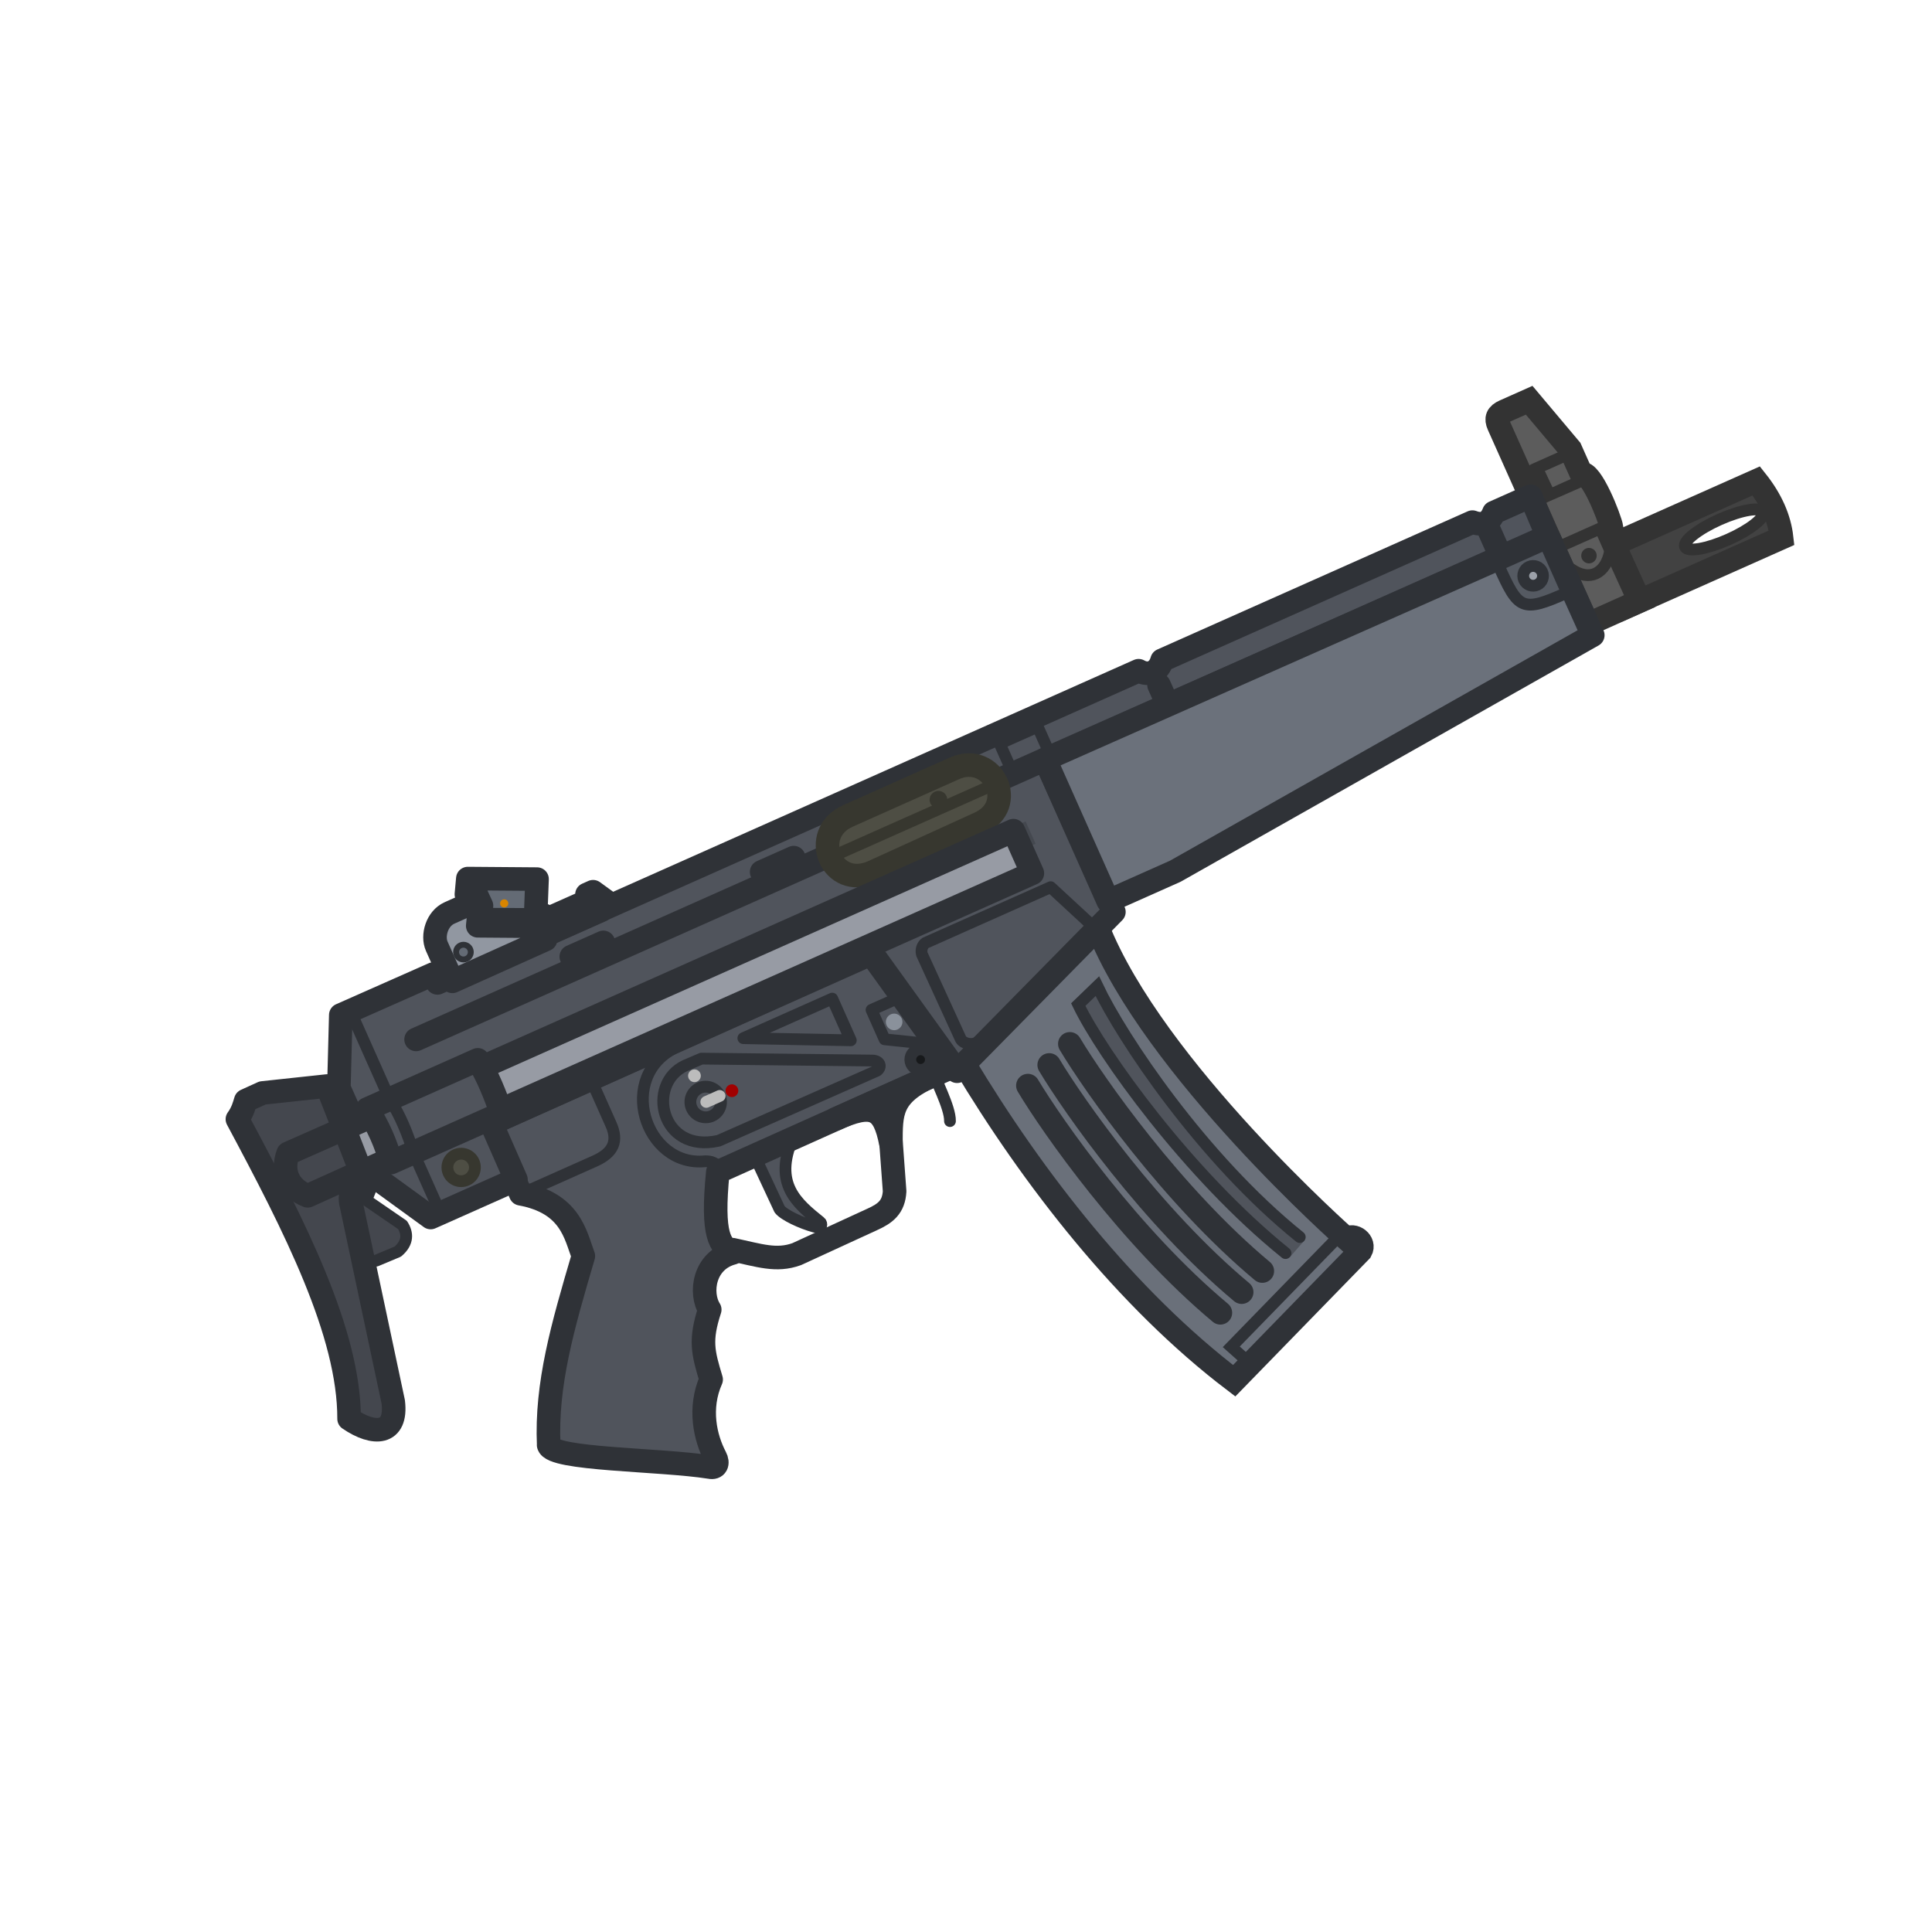
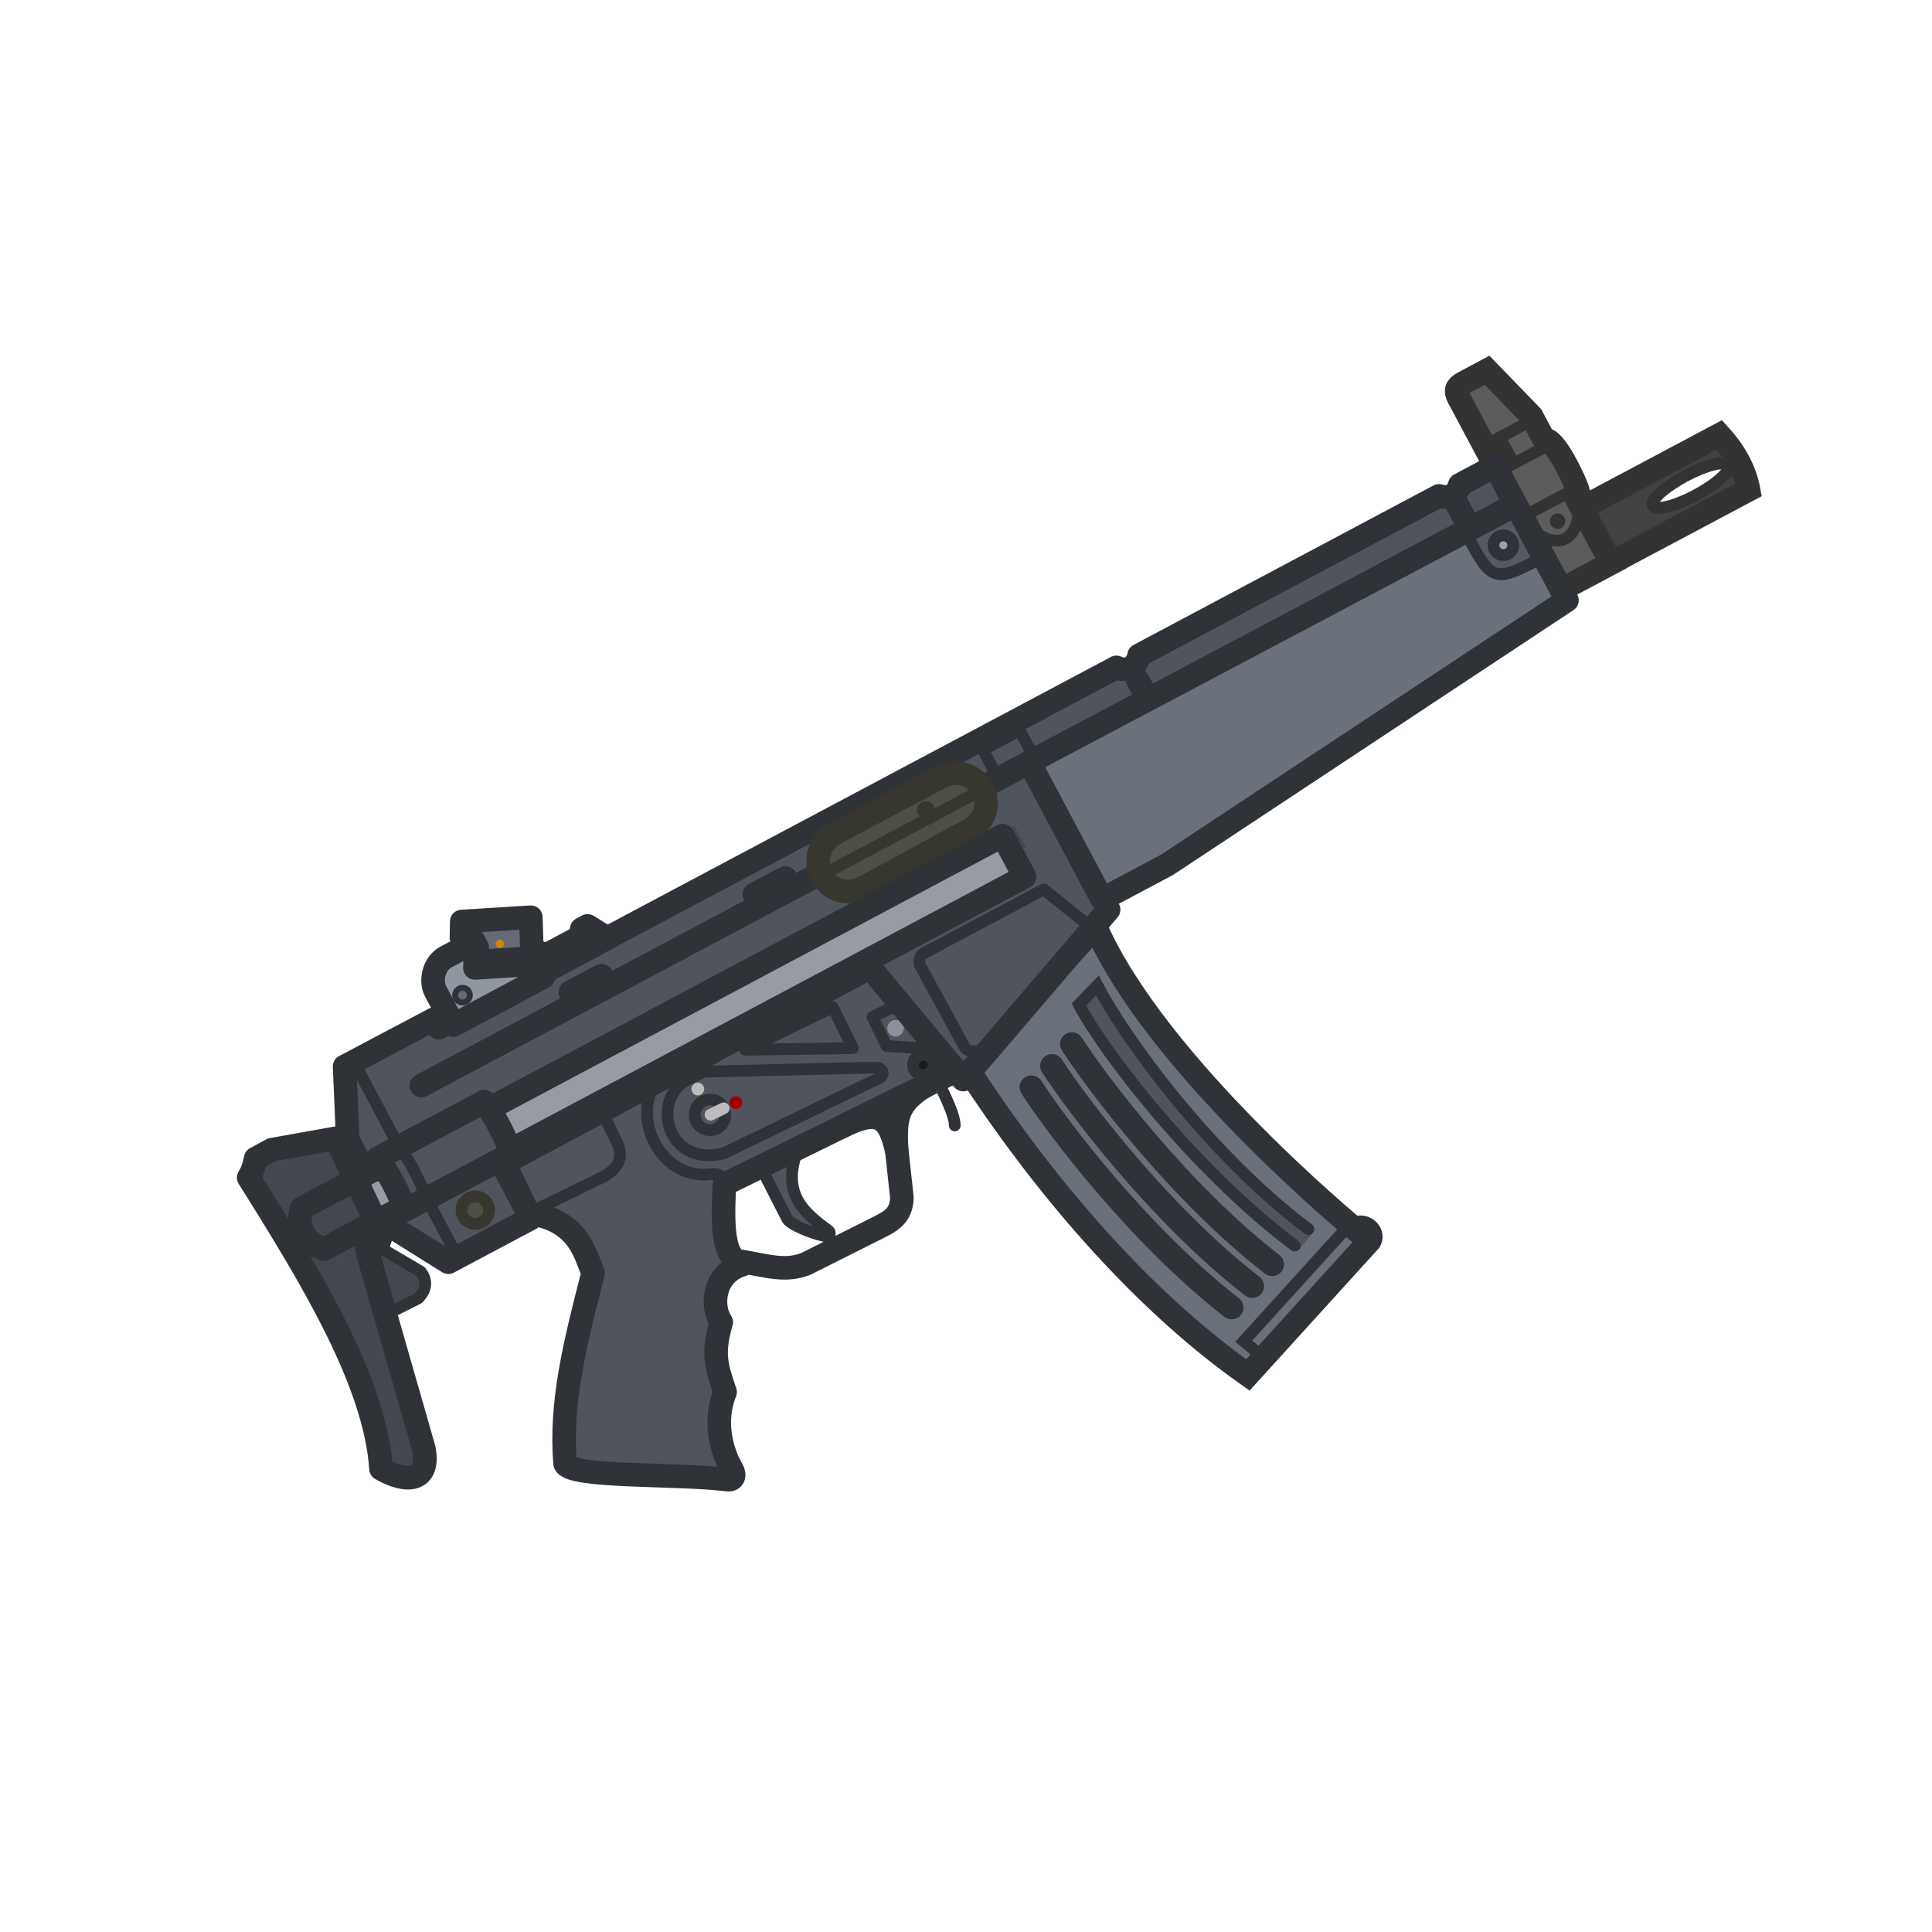
<svg xmlns="http://www.w3.org/2000/svg" width="110" height="110" viewBox="0 0 29.104 29.104" version="1.1" id="svg1" xml:space="preserve">
  <defs id="defs1">
    <clipPath clipPathUnits="userSpaceOnUse" id="clipPath32">
      <ellipse style="display:none;fill:#424242;fill-opacity:1;stroke:none;stroke-width:2.117;stroke-linecap:round;stroke-linejoin:round;stroke-miterlimit:29;stroke-dasharray:none;stroke-opacity:1;paint-order:normal" id="ellipse33" cx="157.611" cy="26.438" rx="3.262" ry="0.783" d="m 160.873,26.438 a 3.262,0.783 0 0 1 -3.262,0.783 3.262,0.783 0 0 1 -3.262,-0.783 3.262,0.783 0 0 1 3.262,-0.783 3.262,0.783 0 0 1 3.262,0.783 z" />
      <path id="lpe_path-effect33" style="fill:#424242;fill-opacity:1;stroke:none;stroke-width:2.117;stroke-linecap:round;stroke-linejoin:round;stroke-miterlimit:29;stroke-dasharray:none;stroke-opacity:1;paint-order:normal" class="powerclip" d="m 140.844,17.468 h 27.606 v 17.706 h -27.606 z m 20.029,8.97 a 3.262,0.783 0 0 0 -3.262,-0.783 3.262,0.783 0 0 0 -3.262,0.783 3.262,0.783 0 0 0 3.262,0.783 3.262,0.783 0 0 0 3.262,-0.783 z" />
    </clipPath>
  </defs>
-   <g id="layer2" style="display:inline;opacity:1" transform="matrix(0.1897337,0,0,0.1897337,-2.146718,-1.432072)">
+   <g id="layer2" style="display:inline;opacity:1" transform="matrix(0.1896181,-0.00662161,0.00662161,0.1896181,-2.70384,-0.7814852)">
    <path style="display:inline;opacity:1;fill:#6a707a;fill-opacity:1;stroke:#2f3237;stroke-width:1.871;stroke-linecap:round;stroke-linejoin:miter;stroke-miterlimit:29;stroke-dasharray:none;stroke-opacity:1" d="m 87.816,91.937 c 5.513,9.2 12.948,18.748 21.488,25.236 l 10.051,-10.32 c 0.38,-0.684 -0.555,-1.408 -1.126,-0.942 0,0 -15.346,-13.551 -19.761,-24.72 z" id="path2" />
    <path style="opacity:1;fill:#6a707a;fill-opacity:1;stroke:#2f3237;stroke-width:1.871;stroke-linecap:round;stroke-linejoin:round;stroke-miterlimit:100;stroke-dasharray:none;stroke-opacity:1" d="m 92.925,93.741 c 1.939,3.242 8.133,12.074 15.283,18.038" id="path3" />
    <path style="display:inline;opacity:1;fill:#6a707a;fill-opacity:1;stroke:#2f3237;stroke-width:1.871;stroke-linecap:round;stroke-linejoin:round;stroke-miterlimit:100;stroke-dasharray:none;stroke-opacity:1" d="M 94.617,92.101 C 96.556,95.343 102.75,104.175 109.899,110.139" id="path3-4" />
    <path style="display:inline;opacity:1;fill:#6a707a;fill-opacity:1;stroke:#2f3237;stroke-width:1.871;stroke-linecap:round;stroke-linejoin:round;stroke-miterlimit:100;stroke-dasharray:none;stroke-opacity:1" d="m 96.255,90.426 c 1.939,3.242 8.133,12.074 15.283,18.038" id="path3-4-5" />
    <path style="fill:none;fill-opacity:1;stroke:#2f3237;stroke-width:0.935;stroke-linecap:round;stroke-linejoin:miter;stroke-miterlimit:29;stroke-dasharray:none;stroke-opacity:1" d="m 110.71,115.942 -1.638,-1.462 8.11,-8.332" id="path5" />
    <path style="display:inline;opacity:1;fill:#50545c;fill-opacity:1;stroke:none;stroke-width:0.935;stroke-linecap:round;stroke-linejoin:miter;stroke-miterlimit:29;stroke-dasharray:none;stroke-opacity:1;paint-order:normal" d="m 113.148,106.864 0.581,0.49 1.181,-1.351 -0.631,-0.413 z" id="path6" />
    <path style="display:inline;opacity:1;fill:#50545c;fill-opacity:1;stroke:#2f3237;stroke-width:0.935;stroke-linecap:round;stroke-linejoin:miter;stroke-miterlimit:29;stroke-dasharray:none;stroke-opacity:1;paint-order:normal" d="M 113.38,107.038 C 105.658,100.81 98.782,91.19 96.924,87.309 l 1.516,-1.463 c 1.965,4.134 8.354,13.708 16.071,19.917" id="path4" />
  </g>
-   <g id="layer3" style="display:inline;opacity:1" transform="translate(-11.31438,-7.547768)">
+   <g id="layer3" style="display:inline;opacity:1" transform="rotate(-2,-194.3377,342.7259)">
    <path style="display:inline;opacity:1;fill:#50545c;fill-opacity:1;stroke:#2f3237;stroke-width:0.177;stroke-linecap:round;stroke-linejoin:round;stroke-miterlimit:29;stroke-dasharray:none;stroke-opacity:1;paint-order:normal" d="m 22.68,24.954 0.378,0.81 c 0.067,0.088 0.33,0.21 0.527,0.263 0.125,0.038 0.11,-0.052 0.087,-0.069 -0.355,-0.285 -0.71,-0.576 -0.416,-1.262 z" id="path14" />
    <path style="display:inline;opacity:1;fill:#50545c;fill-opacity:1;stroke:#2f3237;stroke-width:0.355;stroke-linecap:round;stroke-linejoin:round;stroke-miterlimit:29;stroke-dasharray:none;stroke-opacity:1;paint-order:normal" d="m 19.579,29.315 c 0.046,0.224 1.674,0.214 2.429,0.333 0.096,0.021 0.133,-0.054 0.082,-0.15 -0.153,-0.29 -0.255,-0.736 -0.063,-1.169 -0.124,-0.409 -0.172,-0.592 -0.021,-1.053 -0.157,-0.25 -0.089,-0.74 0.346,-0.854 -0.187,-0.104 -0.321,-0.246 -0.224,-1.22 l 2.317,-1.039 1.217,-0.544 -1.226,-1.702 -5.738,2.565 0.46,1.049 c 0.752,0.138 0.824,0.619 0.944,0.938 -0.313,1.062 -0.563,1.929 -0.522,2.85 z" id="path7" />
    <g id="g9" transform="matrix(0.1531943,-0.06820649,0.06820649,0.1531943,11.3302,22.246)">
      <path style="fill:none;fill-opacity:1;stroke:#2f3237;stroke-width:2.117;stroke-linecap:round;stroke-linejoin:round;stroke-miterlimit:29;stroke-dasharray:none;stroke-opacity:1;paint-order:normal" d="m 68.296,42.448 -2.842,7.894 c -0.648,1.251 -1.538,1.486 -2.887,1.489 l -7.443,0.09 c -1.938,-0.137 -3.107,-1.259 -5.097,-2.707" id="path8" />
      <path style="display:inline;fill:none;fill-opacity:1;stroke:#2f3237;stroke-width:2.117;stroke-linecap:round;stroke-linejoin:round;stroke-miterlimit:29;stroke-dasharray:none;stroke-opacity:1;paint-order:normal" d="m 63.243,42.252 c 3.646,0 4.39,0.814 3.654,4.03 1.113,-2.469 1.697,-4.058 5.879,-4.058 z" id="path9" />
    </g>
    <path style="fill:none;fill-opacity:1;stroke:#2f3237;stroke-width:0.177;stroke-linecap:round;stroke-linejoin:round;stroke-miterlimit:29;stroke-dasharray:none;stroke-opacity:1;paint-order:normal" d="m 21.512,23.317 c -0.927,0.429 -0.486,1.819 0.428,1.724 0.081,0.003 0.161,0.005 0.244,0.157" id="path11" />
    <g id="g39" transform="matrix(0.1531943,-0.06820649,0.06820649,0.1531943,11.39255,22.26102)">
      <circle style="fill:none;fill-opacity:1;stroke:#2f3237;stroke-width:1.058;stroke-linecap:round;stroke-linejoin:round;stroke-miterlimit:29;stroke-dasharray:none;stroke-opacity:1;paint-order:normal" id="path10" cx="52.911" cy="35.878" r="1.376" />
      <path style="fill:none;fill-opacity:1;stroke:#bcbcbc;stroke-width:1.058;stroke-linecap:round;stroke-linejoin:round;stroke-miterlimit:29;stroke-dasharray:none;stroke-opacity:1;paint-order:normal" d="M 54.277,35.891 H 52.961" id="path12" />
      <circle style="display:inline;fill:#a10000;fill-opacity:1;stroke:none;stroke-width:1.058;stroke-linecap:round;stroke-linejoin:round;stroke-miterlimit:29;stroke-dasharray:none;stroke-opacity:1;paint-order:normal" id="path14-5" cx="55.475" cy="35.91" r="0.572" />
      <circle style="display:inline;fill:#bcbcbc;fill-opacity:1;stroke:none;stroke-width:1.058;stroke-linecap:round;stroke-linejoin:round;stroke-miterlimit:29;stroke-dasharray:none;stroke-opacity:1;paint-order:normal" id="path14-5-7" cx="52.946" cy="33.314" r="0.572" />
    </g>
    <path style="display:inline;opacity:1;fill:none;fill-opacity:1;stroke:#2f3237;stroke-width:0.177;stroke-linecap:round;stroke-linejoin:round;stroke-miterlimit:29;stroke-dasharray:none;stroke-opacity:1;paint-order:normal" d="m 24.131,23.219 -0.28,-0.628 -1.339,0.596 z" id="path19" />
    <path style="fill:#555a62;fill-opacity:1;stroke:#2f3237;stroke-width:0.177;stroke-linecap:round;stroke-linejoin:round;stroke-miterlimit:29;stroke-dasharray:none;stroke-opacity:1;paint-order:normal" d="m 25.625,24.436 c 0.005,-0.21 -0.237,-0.647 -0.218,-0.68" id="path20" />
    <circle style="display:inline;opacity:1;fill:#17191b;fill-opacity:1;stroke:#2f3237;stroke-width:0.177;stroke-linecap:round;stroke-linejoin:round;stroke-miterlimit:29;stroke-dasharray:none;stroke-opacity:1;paint-order:normal" id="path18" cx="13.443" cy="31.72" r="0.155" transform="rotate(-24)" />
    <path style="fill:none;fill-opacity:1;stroke:#2f3237;stroke-width:0.177;stroke-linecap:round;stroke-linejoin:round;stroke-miterlimit:29;stroke-dasharray:none;stroke-opacity:1;paint-order:normal" d="m 19.216,25.51 1.059,-0.472 c 0.287,-0.128 0.353,-0.306 0.245,-0.549 l -0.303,-0.68" id="path36" />
    <path style="fill:none;fill-opacity:1;stroke:#2f3237;stroke-width:0.177;stroke-linecap:round;stroke-linejoin:round;stroke-miterlimit:29;stroke-dasharray:none;stroke-opacity:1;paint-order:normal" d="m 25.176,23.26 -0.536,-0.056 -0.197,-0.443 0.382,-0.17" id="path37" />
    <circle style="fill:#8a919b;fill-opacity:1;stroke:none;stroke-width:0.177;stroke-linecap:round;stroke-linejoin:round;stroke-miterlimit:29;stroke-dasharray:none;stroke-opacity:1;paint-order:normal" id="path38" cx="13.31" cy="31.039" r="0.125" transform="rotate(-24)" />
    <path style="opacity:1;fill:none;fill-opacity:1;stroke:#2f3237;stroke-width:0.177;stroke-linecap:round;stroke-linejoin:round;stroke-miterlimit:29;stroke-dasharray:none;stroke-opacity:1;paint-order:normal" d="m 21.636,23.6 c -0.589,0.273 -0.373,1.331 0.504,1.132 l 2.388,-1.056 c 0.076,-0.061 0.037,-0.149 -0.068,-0.152 l -2.579,-0.029 z" id="path39" />
  </g>
-   <g id="layer4" style="display:inline;opacity:1" transform="matrix(0.1897337,0,0,0.1897337,-2.122117,-1.432072)">
-     <path id="rect31" style="display:inline;opacity:1;fill:#424242;fill-opacity:1;stroke:#333333;stroke-width:2.117;stroke-linecap:round;stroke-linejoin:miter;stroke-miterlimit:29;stroke-opacity:1" d="m 146.958,23.526 h 15.037 c 0.538,2.085 0.522,3.941 0,5.589 h -15.084 z" clip-path="url(#clipPath32)" transform="matrix(0.8074178,-0.3594855,0.3594855,0.8074178,11.37281,84.96888)" />
-     <g id="g30" style="display:inline;opacity:1" transform="matrix(0.8074178,-0.3594855,0.3594855,0.8074178,11.37281,84.96888)">
+   <g id="layer4" style="display:inline;opacity:1" transform="matrix(0.1896181,-0.00662161,0.00662161,0.1896181,-2.679254,-0.7823436)">
+     <path id="rect31" style="display:inline;opacity:1;fill:#424242;fill-opacity:1;stroke:#333333;stroke-width:2.117;stroke-linecap:round;stroke-linejoin:miter;stroke-miterlimit:29;stroke-opacity:1" d="m 146.958,23.526 h 15.037 c 0.538,2.085 0.522,3.941 0,5.589 h -15.084 z" clip-path="url(#clipPath32)" transform="matrix(0.7943801,-0.387445,0.387445,0.7943801,11.38905,87.96309)" />
+     <g id="g30" style="display:inline;opacity:1" transform="matrix(0.7943801,-0.387445,0.387445,0.7943801,11.38905,87.96309)">
      <path style="display:inline;opacity:1;fill:#5c5c5c;fill-opacity:1;stroke:#333333;stroke-width:2.117;stroke-linecap:round;stroke-linejoin:miter;stroke-miterlimit:29;stroke-dasharray:none;stroke-opacity:1;paint-order:normal" d="m 142.917,29.138 -0.018,-12.627 1.076,3.47e-4 -0.029,-1.456 -1.049,0.006 -0.008,-5.519 c 0,-0.665 0.276,-0.935 0.982,-0.935 h 2.432 l 1.59,5.519 v 2.432 c 0.932,0 0.723,4.721 0.512,5.533 l -0.415,0.103 -0.003,1.491 0.04,5.442 z" id="path26" />
      <path style="fill:#5c5c5c;fill-opacity:1;stroke:#333333;stroke-width:1.058;stroke-linecap:round;stroke-linejoin:round;stroke-miterlimit:29;stroke-dasharray:none;stroke-opacity:1;paint-order:normal" d="m 143.965,17.13 c 0.047,-0.012 3.8,0 3.8,0" id="path27" />
      <path style="fill:#5c5c5c;fill-opacity:1;stroke:#333333;stroke-width:1.058;stroke-linecap:round;stroke-linejoin:round;stroke-miterlimit:29;stroke-dasharray:none;stroke-opacity:1;paint-order:normal" d="m 144.152,14.464 h 3.952" id="path28" />
      <path style="fill:#5c5c5c;fill-opacity:1;stroke:#333333;stroke-width:1.058;stroke-linecap:round;stroke-linejoin:round;stroke-miterlimit:29;stroke-dasharray:none;stroke-opacity:1;paint-order:normal" d="m 143.661,21.726 h 4.478" id="path29" />
      <path style="display:inline;fill:none;fill-opacity:1;stroke:#333333;stroke-width:1.058;stroke-linecap:round;stroke-linejoin:round;stroke-miterlimit:29;stroke-dasharray:none;stroke-opacity:1;paint-order:normal" d="m 147.402,23.984 c -1.122,1.623 -2.776,1.777 -3.835,-0.008" id="path30" />
      <circle style="display:inline;opacity:1;fill:#333333;fill-opacity:1;stroke:none;stroke-width:1.058;stroke-linecap:round;stroke-linejoin:round;stroke-miterlimit:29;stroke-dasharray:none;stroke-opacity:1;paint-order:normal" id="path31" cx="145.532" cy="23.548" r="0.695" />
    </g>
-     <path style="display:inline;opacity:1;fill:#50545c;fill-opacity:1;stroke:#2f3237;stroke-width:1.871;stroke-linecap:round;stroke-linejoin:round;stroke-miterlimit:29;stroke-dasharray:none;stroke-opacity:1;paint-order:normal" d="m 132.713,46.943 -2.92,1.3 c -0.307,0.799 -0.88,1.076 -1.705,0.759 L 103.449,59.972 c -0.245,0.892 -1.028,1.305 -1.863,0.829 l -42.237,18.805 -13.433,5.981 -0.313,-0.706 -7.361,3.258 -0.152,5.791 3.283,7.374 4.005,2.91 6.772,-3.015 -1.955,-4.453 30.211,-13.536 6.767,9.391 12.451,-12.652 -5.441,-12.077 39.873,-17.753 z" id="path33" />
-     <path style="display:inline;opacity:1;fill:#6b717b;fill-opacity:1;stroke:#2f3237;stroke-width:1.871;stroke-linecap:round;stroke-linejoin:round;stroke-miterlimit:29;stroke-dasharray:none;stroke-opacity:1;paint-order:normal" d="m 94.158,67.84 5.011,11.254 5.325,-2.371 33.151,-18.742 -3.535,-7.838 z" id="path15" />
-     <circle style="display:inline;opacity:1;fill:#4e4e44;fill-opacity:1;stroke:#37372f;stroke-width:0.935;stroke-linecap:round;stroke-linejoin:round;stroke-miterlimit:29;stroke-dasharray:none;stroke-opacity:1" id="path45" cx="2.896" cy="111.014" r="1.092" transform="rotate(-24)" />
-     <path style="fill:#555a62;fill-opacity:1;stroke:#2f3237;stroke-width:0.935;stroke-linecap:round;stroke-linejoin:round;stroke-miterlimit:29;stroke-dasharray:none;stroke-opacity:1;paint-order:normal" d="m 130.152,52.411 c 1.594,3.581 1.863,3.789 5.452,2.191 l -1.717,-3.862 z" id="path17" />
-     <circle style="display:inline;opacity:1;fill:#9ca1a9;fill-opacity:1;stroke:#2f3237;stroke-width:0.935;stroke-linecap:round;stroke-linejoin:round;stroke-miterlimit:29;stroke-dasharray:none;stroke-opacity:1;paint-order:normal" id="path16" cx="99.752" cy="102.722" r="0.785" transform="rotate(-24)" />
-     <path style="display:inline;opacity:1;fill:#50545c;fill-opacity:1;stroke:#2f3237;stroke-width:1.871;stroke-linecap:round;stroke-linejoin:round;stroke-miterlimit:29;stroke-dasharray:none;stroke-opacity:1;paint-order:normal" d="M 94.418,67.724 44.22,90.074" id="path34" />
-     <g id="g25" transform="matrix(0.8074178,-0.3594855,0.3594855,0.8074178,11.08698,84.32686)" style="stroke-width:1;stroke-dasharray:none">
+     <path style="display:inline;opacity:1;fill:#50545c;fill-opacity:1;stroke:#2f3237;stroke-width:1.871;stroke-linecap:round;stroke-linejoin:round;stroke-miterlimit:29;stroke-dasharray:none;stroke-opacity:1;paint-order:normal" d="m 131.329,45.726 -2.873,1.401 c -0.279,0.81 -0.842,1.106 -1.677,0.818 l -24.241,11.823 c -0.214,0.9 -0.982,1.34 -1.833,0.894 l -41.555,20.268 -13.216,6.446 -0.337,-0.695 -7.242,3.513 0.05,5.793 3.538,7.255 4.104,2.768 6.663,-3.25 -2.109,-4.382 29.72,-14.582 7.091,9.149 12.002,-13.079 -5.859,-11.879 39.229,-19.133 z" id="path33" />
+     <path style="display:inline;opacity:1;fill:#6b717b;fill-opacity:1;stroke:#2f3237;stroke-width:1.871;stroke-linecap:round;stroke-linejoin:round;stroke-miterlimit:29;stroke-dasharray:none;stroke-opacity:1;paint-order:normal" d="m 93.526,67.956 5.4,11.072 5.239,-2.555 32.476,-19.887 -3.807,-7.71 z" id="path15" />
+     <circle style="display:inline;opacity:1;fill:#4e4e44;fill-opacity:1;stroke:#37372f;stroke-width:0.935;stroke-linecap:round;stroke-linejoin:round;stroke-miterlimit:29;stroke-dasharray:none;stroke-opacity:1" id="path45" cx="-1.258" cy="112.819" r="1.092" transform="rotate(-26)" />
+     <path style="fill:#555a62;fill-opacity:1;stroke:#2f3237;stroke-width:0.935;stroke-linecap:round;stroke-linejoin:round;stroke-miterlimit:29;stroke-dasharray:none;stroke-opacity:1;paint-order:normal" d="m 128.959,51.28 c 1.718,3.523 1.994,3.722 5.526,1.999 l -1.85,-3.8 z" id="path17" />
+     <circle style="display:inline;opacity:1;fill:#9ca1a9;fill-opacity:1;stroke:#2f3237;stroke-width:0.935;stroke-linecap:round;stroke-linejoin:round;stroke-miterlimit:29;stroke-dasharray:none;stroke-opacity:1;paint-order:normal" id="path16" cx="95.599" cy="104.526" r="0.785" transform="rotate(-26)" />
+     <path style="display:inline;opacity:1;fill:#50545c;fill-opacity:1;stroke:#2f3237;stroke-width:1.871;stroke-linecap:round;stroke-linejoin:round;stroke-miterlimit:29;stroke-dasharray:none;stroke-opacity:1;paint-order:normal" d="M 93.782,67.831 44.395,91.918" id="path34" />
+     <g id="g25" transform="matrix(0.7943801,-0.387445,0.387445,0.7943801,11.08098,87.33144)" style="stroke-width:1;stroke-dasharray:none">
      <path id="rect24" style="display:inline;opacity:1;fill:#4e4e44;fill-opacity:1;stroke:#37372f;stroke-width:2.117;stroke-linecap:round;stroke-linejoin:round;stroke-miterlimit:29;stroke-dasharray:none;stroke-opacity:1" d="m 75.21,18.627 10.477,-0.012 c 3.771,0 3.975,5.426 0,5.426 l -10.477,0.094 c -4.092,0 -3.88,-5.507 0,-5.507 z" />
      <path style="fill:#44474e;fill-opacity:1;stroke:#37372f;stroke-width:1.058;stroke-linecap:round;stroke-linejoin:round;stroke-miterlimit:29;stroke-dasharray:none;stroke-opacity:1;paint-order:normal" d="M 72.244,21.383 H 88.493" id="path24" />
      <circle style="fill:#37372f;fill-opacity:1;stroke:none;stroke-width:1;stroke-linecap:round;stroke-linejoin:round;stroke-miterlimit:29;stroke-dasharray:none;stroke-opacity:1;paint-order:normal" id="path25" cx="83.228" cy="20.604" r="0.794" />
    </g>
-     <ellipse style="fill:none;fill-opacity:1;stroke:#333333;stroke-width:0.935;stroke-linecap:round;stroke-linejoin:round;stroke-miterlimit:29;stroke-dasharray:none;stroke-opacity:1;paint-order:normal" id="ellipse32" cx="115.099" cy="105.523" rx="3.39" ry="0.868" transform="rotate(-24)" />
-     <path style="fill:#50545c;fill-opacity:1;stroke:#2f3237;stroke-width:1.871;stroke-linecap:round;stroke-linejoin:round;stroke-miterlimit:29;stroke-dasharray:none;stroke-opacity:1;paint-order:normal" d="M 130.335,51.722 129.422,49.671" id="path35" />
-     <rect style="fill:#50545c;fill-opacity:1;stroke:#2f3237;stroke-width:1.871;stroke-linecap:round;stroke-linejoin:round;stroke-miterlimit:29;stroke-dasharray:none;stroke-opacity:1;paint-order:normal" id="rect35" width="2.787" height="0.31" x="17.69" y="99.282" transform="rotate(-24)" />
-     <rect style="fill:#50545c;fill-opacity:1;stroke:#2f3237;stroke-width:1.871;stroke-linecap:round;stroke-linejoin:round;stroke-miterlimit:29;stroke-dasharray:none;stroke-opacity:1;paint-order:normal" id="rect36" width="2.787" height="0.31" x="34.234" y="99.282" transform="rotate(-24)" />
-     <path style="fill:none;stroke:#2f3237;stroke-width:0.935;stroke-linecap:round;stroke-linejoin:round;stroke-miterlimit:29" d="m 98.11,81.229 -3.507,-3.242 -9.938,4.425 c -0.244,0.165 -0.382,0.544 -0.285,0.896 l 3.084,6.737 c 0.203,0.376 0.938,0.532 1.334,0.238" id="path13" />
-     <rect style="display:inline;opacity:1;fill:#44484f;fill-opacity:1;stroke:none;stroke-width:1.871;stroke-linecap:round;stroke-linejoin:round;stroke-miterlimit:29;stroke-dasharray:none" id="rect33" width="47.19" height="1.942" x="7.824" y="104.144" transform="rotate(-24)" />
-     <path style="display:inline;opacity:1;fill:#44474e;fill-opacity:1;stroke:#2f3237;stroke-width:0.935;stroke-linecap:round;stroke-linejoin:round;stroke-miterlimit:29;stroke-dasharray:none;stroke-opacity:1;paint-order:normal" d="m 37.614,103.468 c 1.019,-0.53 1.439,0.012 1.529,0.536 l 0.219,2.985 c 0.406,0.4 0.818,0.792 1.692,0.649 l 1.716,-0.719 c 0.847,-0.721 0.783,-1.478 0.372,-2.112 l -2.877,-1.977 0.528,-1.314 -3.089,-6.331 -3.032,1.363 c 0.112,2.855 1.082,4.433 2.064,4.925 l 0.655,2.378 -1.08,0.146 0.561,0.933 c 0.861,0.078 0.722,-0.962 0.742,-1.463 z" id="path22" />
-     <g id="g24" style="display:inline;opacity:1" transform="matrix(0.8074178,-0.3594855,0.3594855,0.8074178,11.91179,84.7289)">
+     <ellipse style="fill:none;fill-opacity:1;stroke:#333333;stroke-width:0.935;stroke-linecap:round;stroke-linejoin:round;stroke-miterlimit:29;stroke-dasharray:none;stroke-opacity:1;paint-order:normal" id="ellipse32" cx="110.946" cy="107.327" rx="3.39" ry="0.868" transform="rotate(-26)" />
+     <path style="fill:#50545c;fill-opacity:1;stroke:#2f3237;stroke-width:1.871;stroke-linecap:round;stroke-linejoin:round;stroke-miterlimit:29;stroke-dasharray:none;stroke-opacity:1;paint-order:normal" d="m 129.119,50.585 -0.984,-2.018" id="path35" />
+     <rect style="fill:#50545c;fill-opacity:1;stroke:#2f3237;stroke-width:1.871;stroke-linecap:round;stroke-linejoin:round;stroke-miterlimit:29;stroke-dasharray:none;stroke-opacity:1;paint-order:normal" id="rect35" width="2.787" height="0.31" x="13.536" y="101.087" transform="rotate(-26)" />
+     <rect style="fill:#50545c;fill-opacity:1;stroke:#2f3237;stroke-width:1.871;stroke-linecap:round;stroke-linejoin:round;stroke-miterlimit:29;stroke-dasharray:none;stroke-opacity:1;paint-order:normal" id="rect36" width="2.787" height="0.31" x="30.08" y="101.087" transform="rotate(-26)" />
+     <path style="fill:none;stroke:#2f3237;stroke-width:0.935;stroke-linecap:round;stroke-linejoin:round;stroke-miterlimit:29" d="m 97.943,81.198 -3.618,-3.118 -9.778,4.769 c -0.238,0.173 -0.363,0.557 -0.254,0.905 l 3.318,6.625 c 0.216,0.369 0.956,0.499 1.341,0.192" id="path13" />
+     <rect style="display:inline;opacity:1;fill:#44484f;fill-opacity:1;stroke:none;stroke-width:1.871;stroke-linecap:round;stroke-linejoin:round;stroke-miterlimit:29;stroke-dasharray:none" id="rect33" width="47.19" height="1.942" x="3.67" y="105.949" transform="rotate(-26)" />
+     <path style="display:inline;opacity:1;fill:#44474e;fill-opacity:1;stroke:#2f3237;stroke-width:0.935;stroke-linecap:round;stroke-linejoin:round;stroke-miterlimit:29;stroke-dasharray:none;stroke-opacity:1;paint-order:normal" d="m 38.26,105.535 c 1,-0.565 1.438,-0.038 1.547,0.482 l 0.323,2.975 c 0.42,0.385 0.846,0.763 1.714,0.59 l 1.69,-0.778 c 0.821,-0.75 0.731,-1.505 0.298,-2.123 l -2.944,-1.875 0.482,-1.332 -3.308,-6.219 -2.983,1.468 c 0.212,2.849 1.236,4.392 2.235,4.85 l 0.738,2.354 -1.075,0.184 0.593,0.913 c 0.864,0.048 0.688,-0.986 0.691,-1.488 z" id="path22" />
+     <g id="g24" style="display:inline;opacity:1" transform="matrix(0.7943801,-0.387445,0.387445,0.7943801,11.91932,87.70445)">
      <path style="fill:#44474e;fill-opacity:1;stroke:#2f3237;stroke-width:2.117;stroke-linecap:round;stroke-linejoin:round;stroke-miterlimit:29;stroke-dasharray:none;stroke-opacity:1;paint-order:normal" d="m 14.719,19.19 c -0.298,0.348 -0.692,0.839 -1.362,1.222 0.79,10.909 1.371,21.631 -1.782,28.668 1.409,2.294 3.357,3.092 4.241,0.227 l 3.762,-17.69 c 0.164,-1.123 1.094,-1.671 1.984,-2.249 l 0.369,-8.401 -5.552,-1.79 z" id="path21" />
      <g id="g23" style="display:inline">
        <path id="rect22" style="display:inline;opacity:1;fill:#979ba4;fill-opacity:1;stroke:#2f3237;stroke-width:2.117;stroke-linecap:round;stroke-linejoin:round;stroke-miterlimit:29;stroke-dasharray:none" d="m 21.516,25.085 h 66.066 v 4.189 H 21.423 Z" />
        <path style="display:inline;opacity:1;fill:#44474e;fill-opacity:1;stroke:#2f3237;stroke-width:2.117;stroke-linecap:round;stroke-linejoin:round;stroke-miterlimit:29;stroke-dasharray:none;stroke-opacity:1;paint-order:normal" d="m 21.779,25.081 -0.204,4.16 -5.25,0.027 C 15.019,27.961 15.049,26.291 16.271,25.069 Z" id="path23" />
      </g>
    </g>
-     <path id="rect32" style="fill:#50545c;fill-opacity:1;stroke:#2f3237;stroke-width:1.871;stroke-linecap:round;stroke-linejoin:round;stroke-miterlimit:29;stroke-dasharray:none" d="m 40.339,95.603 8.78,-3.909 c 0.811,1.336 1.38,2.78 1.892,4.249 l -8.78,3.909 c -0.4,-1.519 -1.038,-2.932 -1.892,-4.248 z" />
-     <path style="display:inline;opacity:1;fill:none;stroke:#2f3237;stroke-width:0.935;stroke-linecap:round;stroke-linejoin:round;stroke-miterlimit:29" d="m 46.074,103.692 -2.038,-4.577 c -0.472,-1.525 -1.06,-2.997 -1.934,-4.343 l -2.77,-6.221" id="path32" />
-     <path style="opacity:1;fill:#9197a1;fill-opacity:1;stroke:#2f3237;stroke-width:1.871;stroke-linecap:round;stroke-linejoin:round;stroke-miterlimit:29;stroke-dasharray:none;stroke-opacity:1" d="m 47.104,85.463 -1.243,-2.791 c -0.368,-0.826 0.01,-2.193 1.013,-2.64 l 2.015,-0.897 0.346,0.776 -0.12,1.141 3.364,0.026 1.913,-0.852 0.147,0.329 3.45,-1.536 -0.202,-0.455 0.486,-0.216 1.137,0.826 -0.463,0.637 -4.284,1.907 -0.162,0.421 z" id="path40" />
-     <circle style="opacity:1;fill:#646b75;fill-opacity:1;stroke:#2f3237;stroke-width:0.468;stroke-linecap:round;stroke-linejoin:round;stroke-miterlimit:29;stroke-dasharray:none;stroke-opacity:1" id="path41" cx="10.016" cy="95.469" r="0.584" transform="rotate(-24)" />
-     <path style="opacity:1;fill:#646b75;fill-opacity:1;stroke:#2f3237;stroke-width:1.871;stroke-linecap:round;stroke-linejoin:round;stroke-miterlimit:29;stroke-dasharray:none;stroke-opacity:1" d="m 49.291,80.562 0.122,-1.105 -0.544,-1.18 -0.654,0.278 0.114,-1.251 5.495,0.042 -0.123,3.239 z" id="path42" />
-     <circle style="fill:#d98500;fill-opacity:1;stroke:none;stroke-width:0.468;stroke-linecap:round;stroke-linejoin:round;stroke-miterlimit:29;stroke-dasharray:none;stroke-opacity:1" id="path43" cx="14.545" cy="93.254" r="0.325" transform="rotate(-24)" />
-     <path style="fill:none;fill-opacity:1;stroke:#2f3237;stroke-width:1.871;stroke-linecap:round;stroke-linejoin:round;stroke-miterlimit:29;stroke-dasharray:none;stroke-opacity:1" d="m 103.879,63.446 -0.671,-1.508" id="path44" />
-     <rect style="fill:none;fill-opacity:1;stroke:#2f3237;stroke-width:0.935;stroke-linecap:round;stroke-linejoin:round;stroke-miterlimit:29;stroke-dasharray:none;stroke-opacity:1" id="rect44" width="3.301" height="2.616" x="55.645" y="97.666" transform="rotate(-24)" />
+     <path id="rect32" style="fill:#50545c;fill-opacity:1;stroke:#2f3237;stroke-width:1.871;stroke-linecap:round;stroke-linejoin:round;stroke-miterlimit:29;stroke-dasharray:none" d="m 40.709,97.579 8.639,-4.213 c 0.857,1.307 1.476,2.73 2.039,4.18 l -8.639,4.213 c -0.453,-1.504 -1.14,-2.894 -2.039,-4.18 z" />
+     <path style="display:inline;opacity:1;fill:none;stroke:#2f3237;stroke-width:0.935;stroke-linecap:round;stroke-linejoin:round;stroke-miterlimit:29" d="m 46.722,105.464 -2.196,-4.503 C 44.001,99.454 43.362,98.002 42.442,96.688 l -2.985,-6.121" id="path32" />
+     <path style="opacity:1;fill:#9197a1;fill-opacity:1;stroke:#2f3237;stroke-width:1.871;stroke-linecap:round;stroke-linejoin:round;stroke-miterlimit:29;stroke-dasharray:none;stroke-opacity:1" d="m 47.116,87.21 -1.339,-2.746 c -0.396,-0.813 -0.066,-2.193 0.921,-2.674 L 48.68,80.823 l 0.372,0.764 -0.08,1.144 3.363,-0.091 1.882,-0.918 0.158,0.324 3.394,-1.655 -0.218,-0.447 0.478,-0.233 1.165,0.786 -0.441,0.653 -4.214,2.056 -0.147,0.426 z" id="path40" />
+     <circle style="opacity:1;fill:#646b75;fill-opacity:1;stroke:#2f3237;stroke-width:0.468;stroke-linecap:round;stroke-linejoin:round;stroke-miterlimit:29;stroke-dasharray:none;stroke-opacity:1" id="path41" cx="5.862" cy="97.273" r="0.584" transform="rotate(-26)" />
+     <path style="opacity:1;fill:#646b75;fill-opacity:1;stroke:#2f3237;stroke-width:1.871;stroke-linecap:round;stroke-linejoin:round;stroke-miterlimit:29;stroke-dasharray:none;stroke-opacity:1" d="m 49.13,82.236 0.083,-1.109 -0.585,-1.16 -0.644,0.301 0.07,-1.254 5.493,-0.149 -0.01,3.242 z" id="path42" />
+     <circle style="fill:#d98500;fill-opacity:1;stroke:none;stroke-width:0.468;stroke-linecap:round;stroke-linejoin:round;stroke-miterlimit:29;stroke-dasharray:none;stroke-opacity:1" id="path43" cx="10.391" cy="95.059" r="0.325" transform="rotate(-26)" />
+     <path style="fill:none;fill-opacity:1;stroke:#2f3237;stroke-width:1.871;stroke-linecap:round;stroke-linejoin:round;stroke-miterlimit:29;stroke-dasharray:none;stroke-opacity:1" d="M 103.088,63.224 102.365,61.741" id="path44" />
+     <rect style="fill:none;fill-opacity:1;stroke:#2f3237;stroke-width:0.935;stroke-linecap:round;stroke-linejoin:round;stroke-miterlimit:29;stroke-dasharray:none;stroke-opacity:1" id="rect44" width="3.301" height="2.616" x="51.491" y="99.471" transform="rotate(-26)" />
  </g>
</svg>
